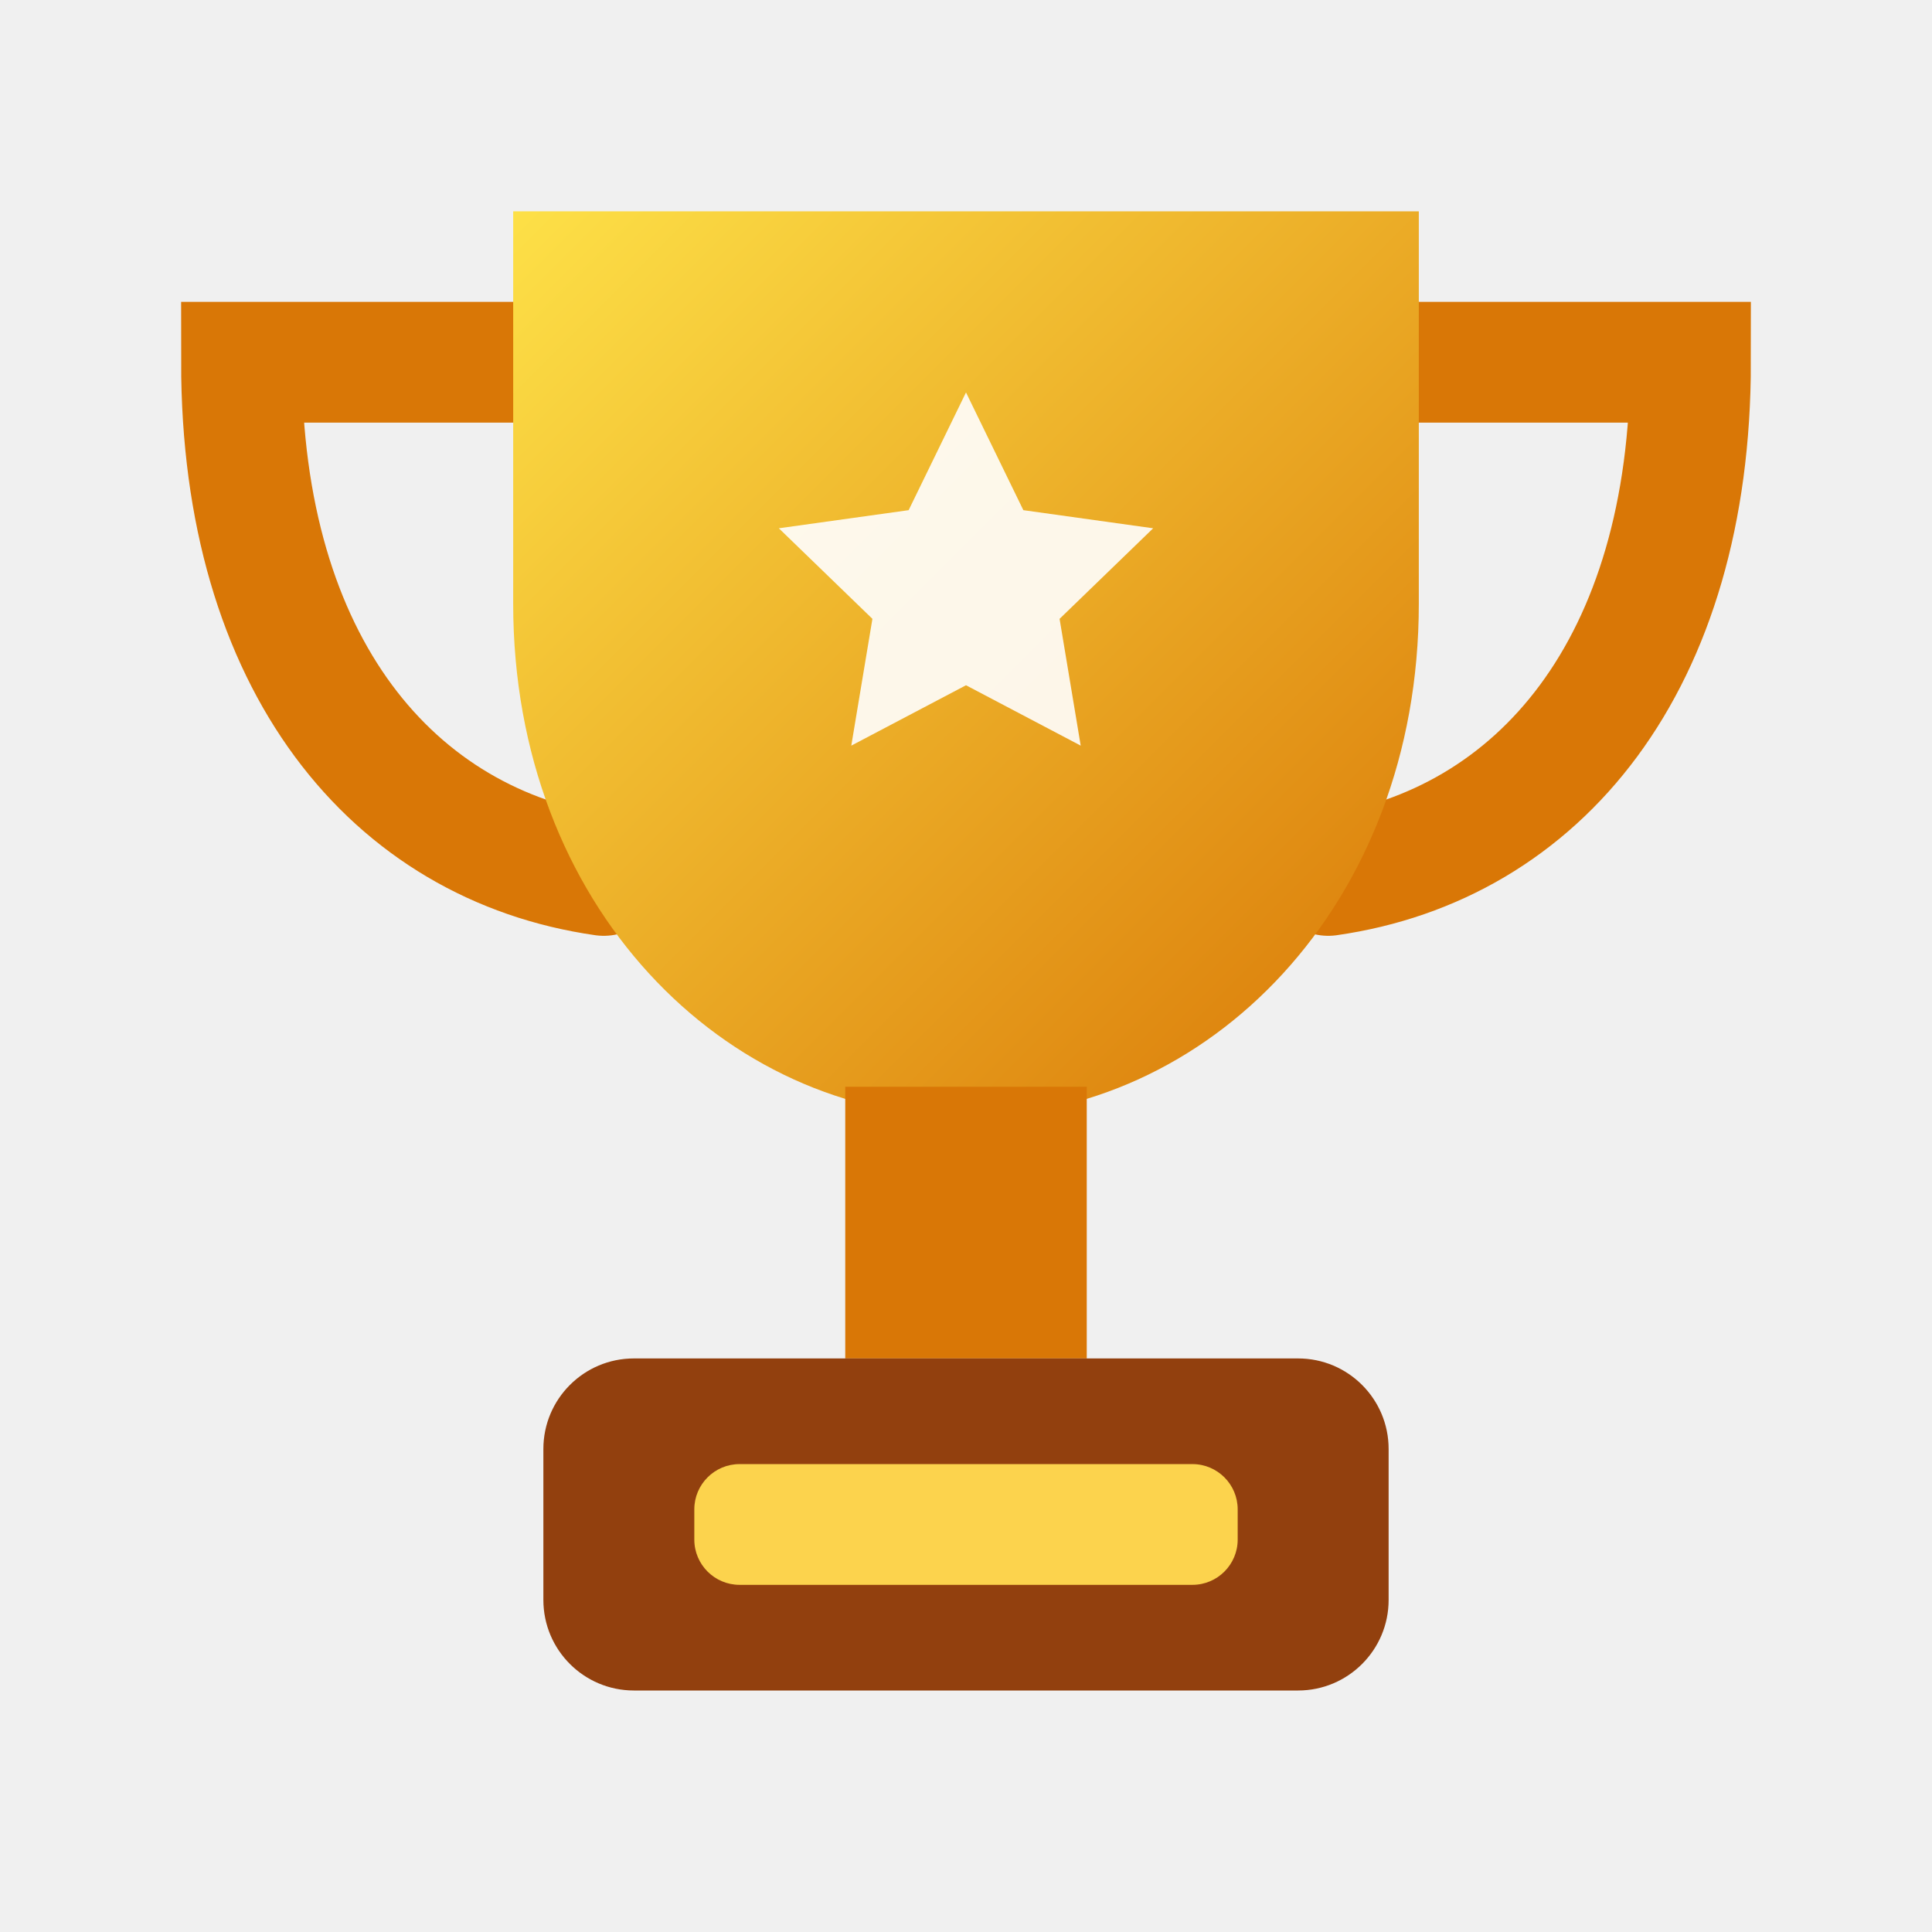
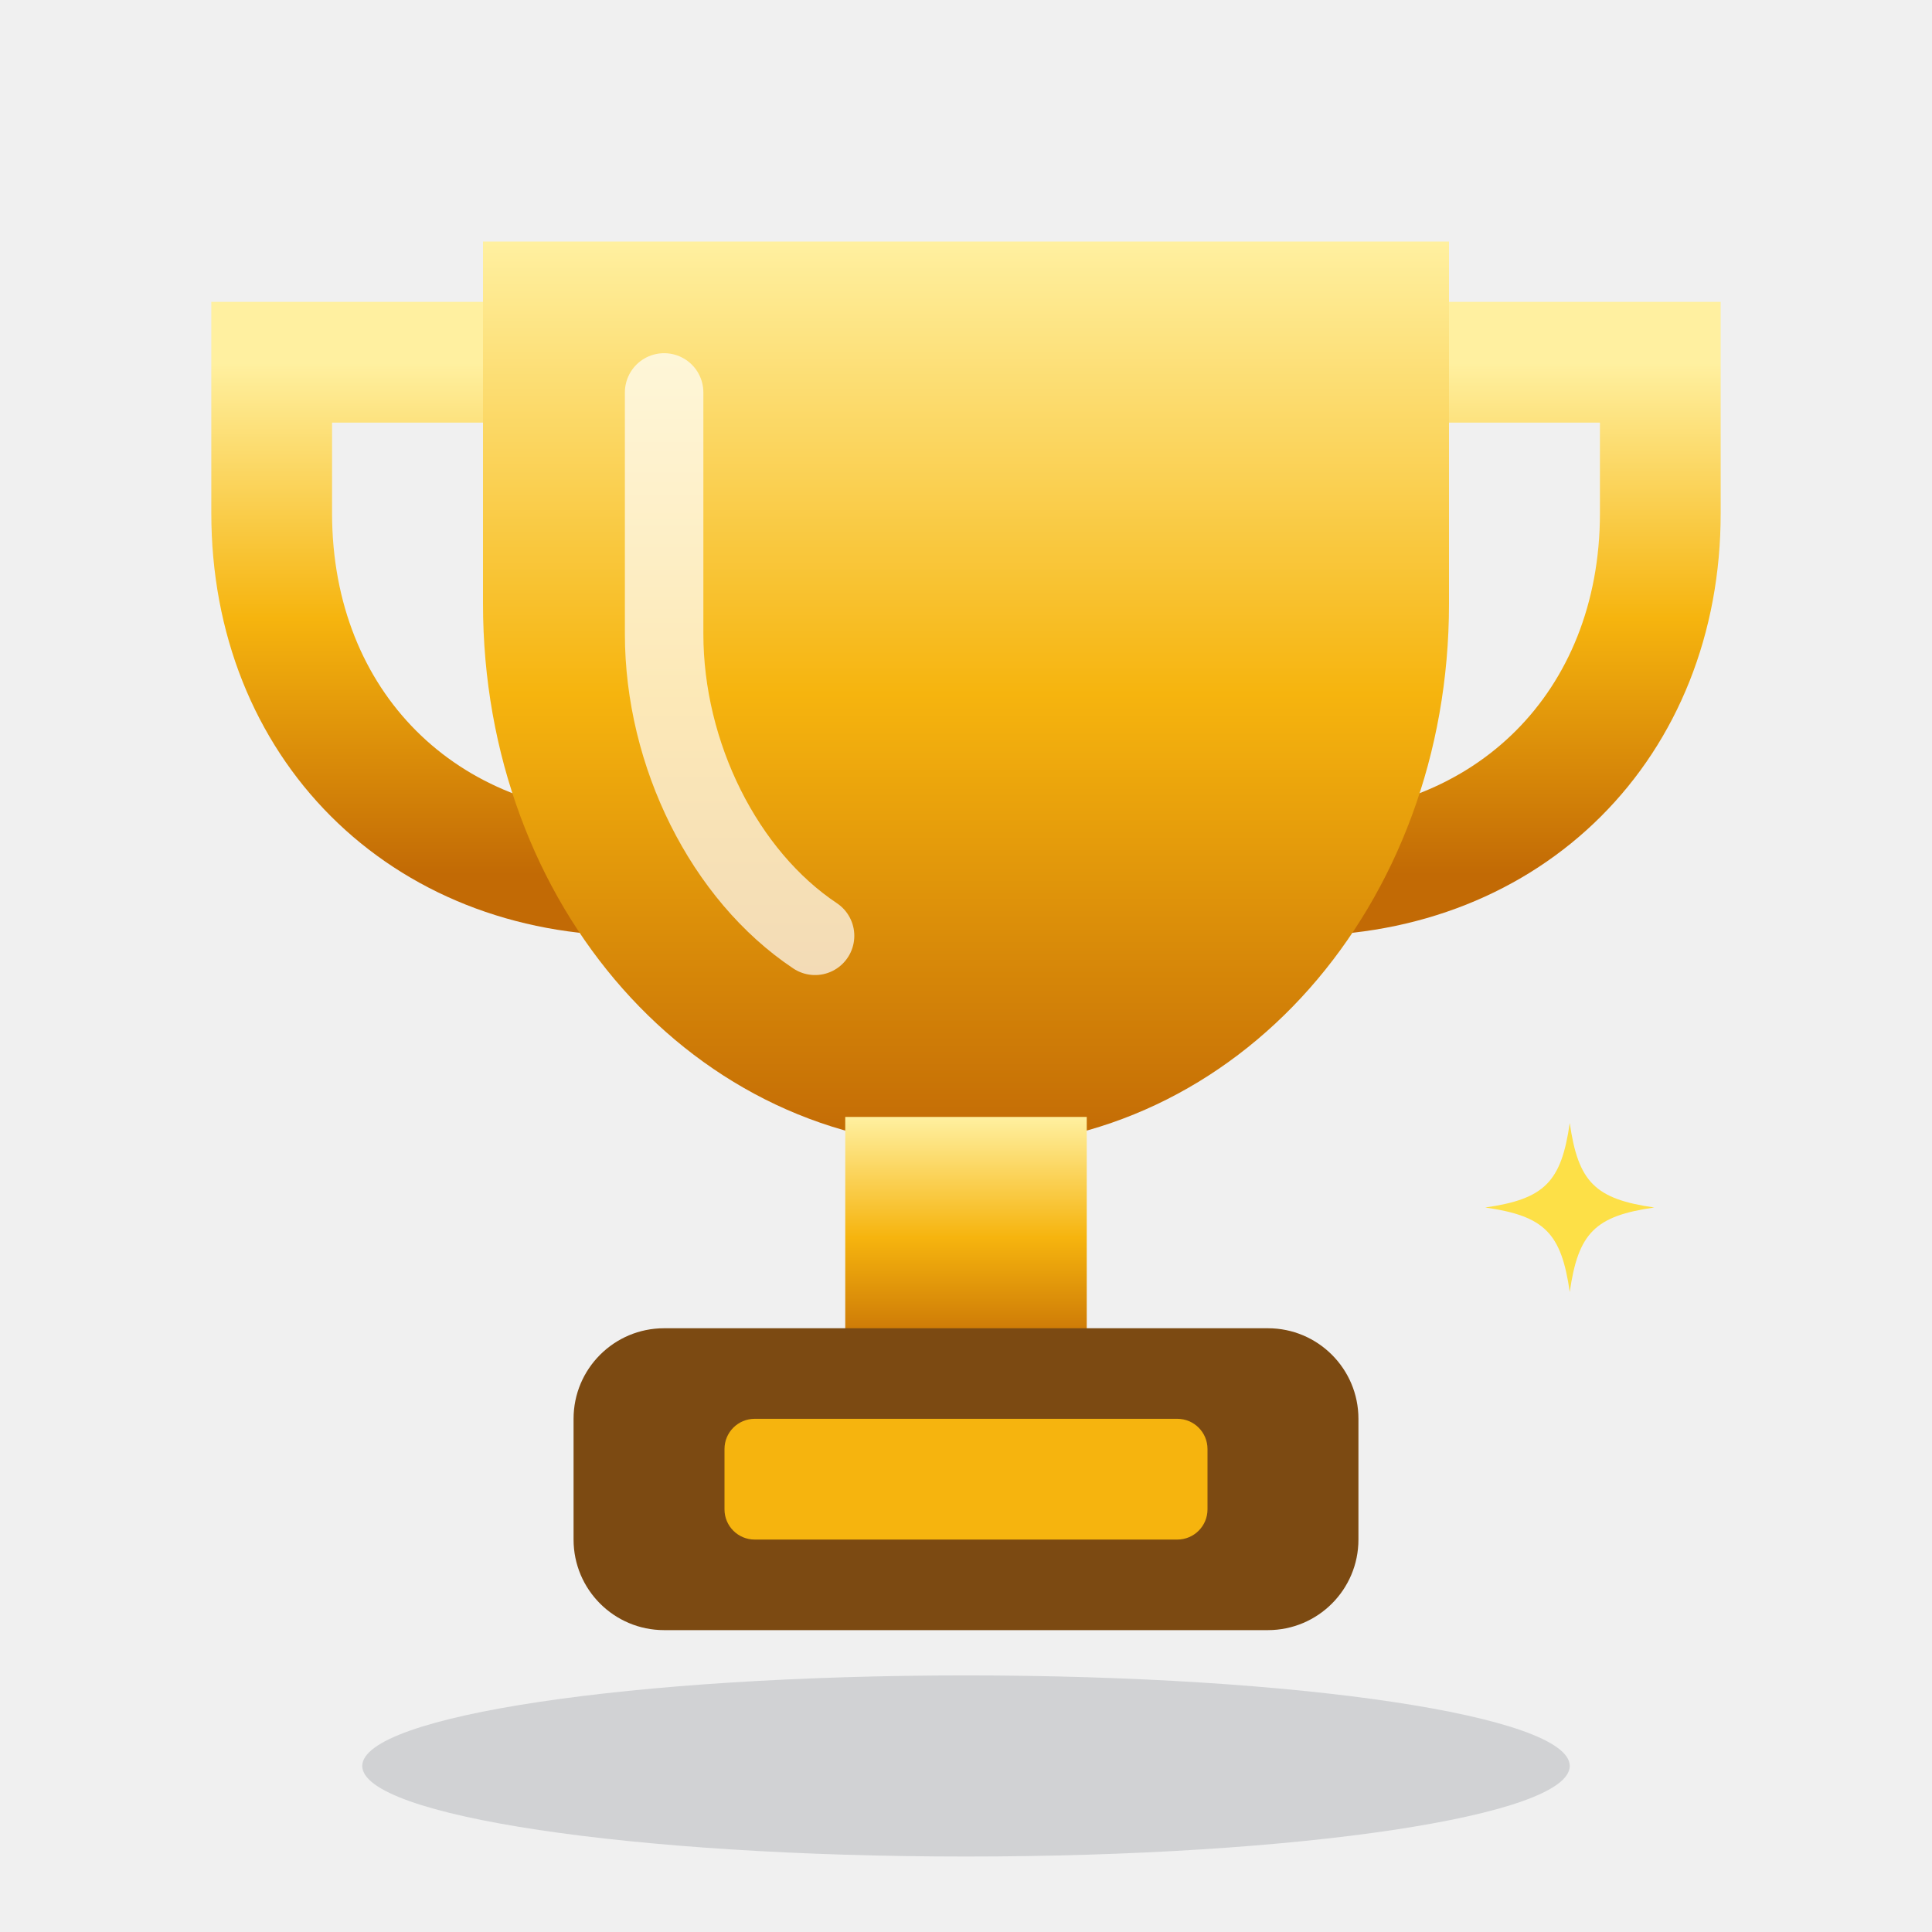
<svg xmlns="http://www.w3.org/2000/svg" viewBox="0 0 64 64">
  <defs>
-     <linearGradient id="t" x1="0" y1="0" x2="1" y2="1">
-       <stop offset="0" stop-color="#fde047" />
-       <stop offset="1" stop-color="#d97706" />
+     <linearGradient id="g" x1="0" y1="0" x2="0" y2="1">
+       <stop offset="0" stop-color="#fff0a0" />
+       <stop offset="0.5" stop-color="#f6b40e" />
+       <stop offset="1" stop-color="#c26a05" />
    </linearGradient>
  </defs>
-   <path d="M18 12H8c0 10 5 16 12 17M46 12h10c0 10-5 16-12 17" stroke="#d97706" stroke-width="4" fill="none" stroke-linecap="round" />
-   <path d="M17 7h30v13c0 10-7 17-15 17s-15-7-15-17z" fill="url(#t)" />
-   <rect x="28" y="36" width="8" height="9" fill="#d97706" />
-   <rect x="18" y="45" width="28" height="11" rx="3" fill="#92400e" />
-   <rect x="23" y="48.5" width="18" height="4" rx="1.5" fill="#fcd34d" />
-   <path d="M32 13l1.9 3.9 4.3.6-3.1 3 .7 4.2-3.8-2-3.8 2 .7-4.2-3.1-3 4.3-.6z" fill="#fff" opacity=".9" />
+   <ellipse cx="32" cy="58.5" rx="20" ry="3" fill="#0b1726" opacity=".14" />
+   <path d="M16 12h-7v5c0 7 5 12 12 12M48 12h7v5c0 7-5 12-12 12" stroke="url(#g)" stroke-width="4" fill="none" />
+   <path d="M16 8h32v12c0 10-7 18-16 18S16 30 16 20z" fill="url(#g)" />
+   <rect x="28" y="37" width="8" height="8" fill="url(#g)" />
+   <rect x="19" y="44" width="26" height="10" rx="3" fill="#7c4a12" />
+   <rect x="24" y="47" width="16" height="4" rx="1" fill="#f6b40e" />
+   <path d="M22 13v8c0 4 2 8 5 10" stroke="#fff" stroke-width="2.6" fill="none" stroke-linecap="round" opacity=".7" />
+   <path transform="translate(52 40) scale(0.7)" d="M0-4C.4-1.2 1.2-.4 4 0 1.2.4.4 1.2 0 4-.4 1.2-1.2.4-4 0-1.2-.4-.4-1.2 0-4z" fill="#fde047" />
</svg>
